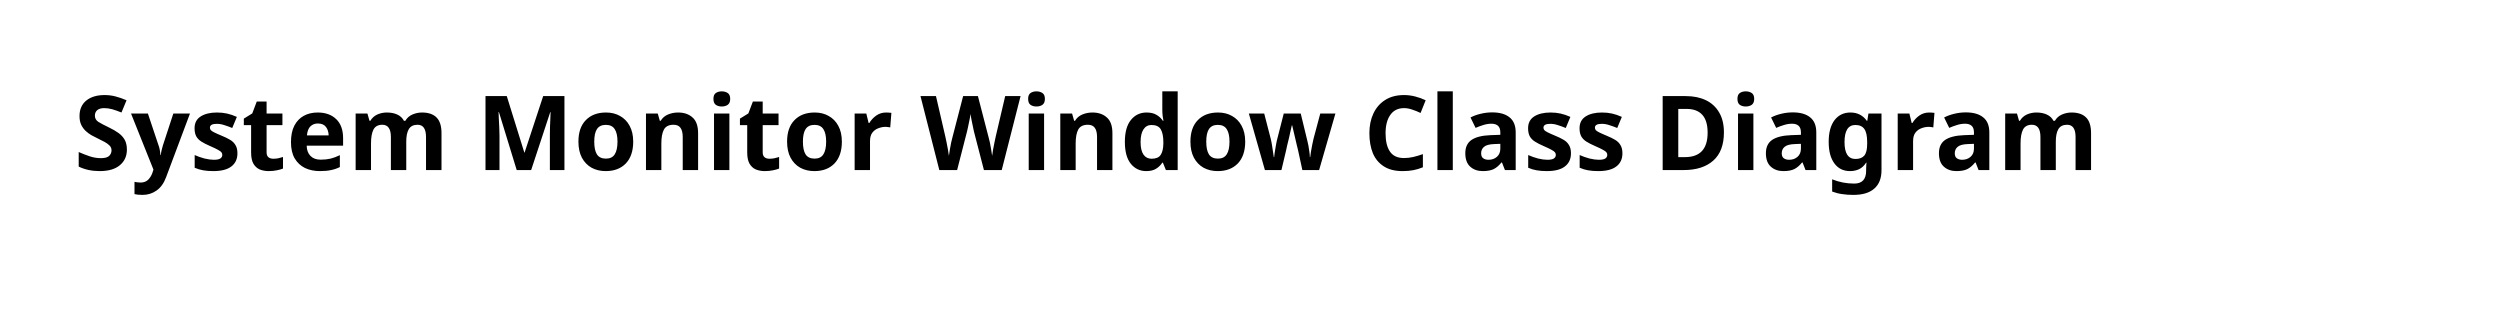
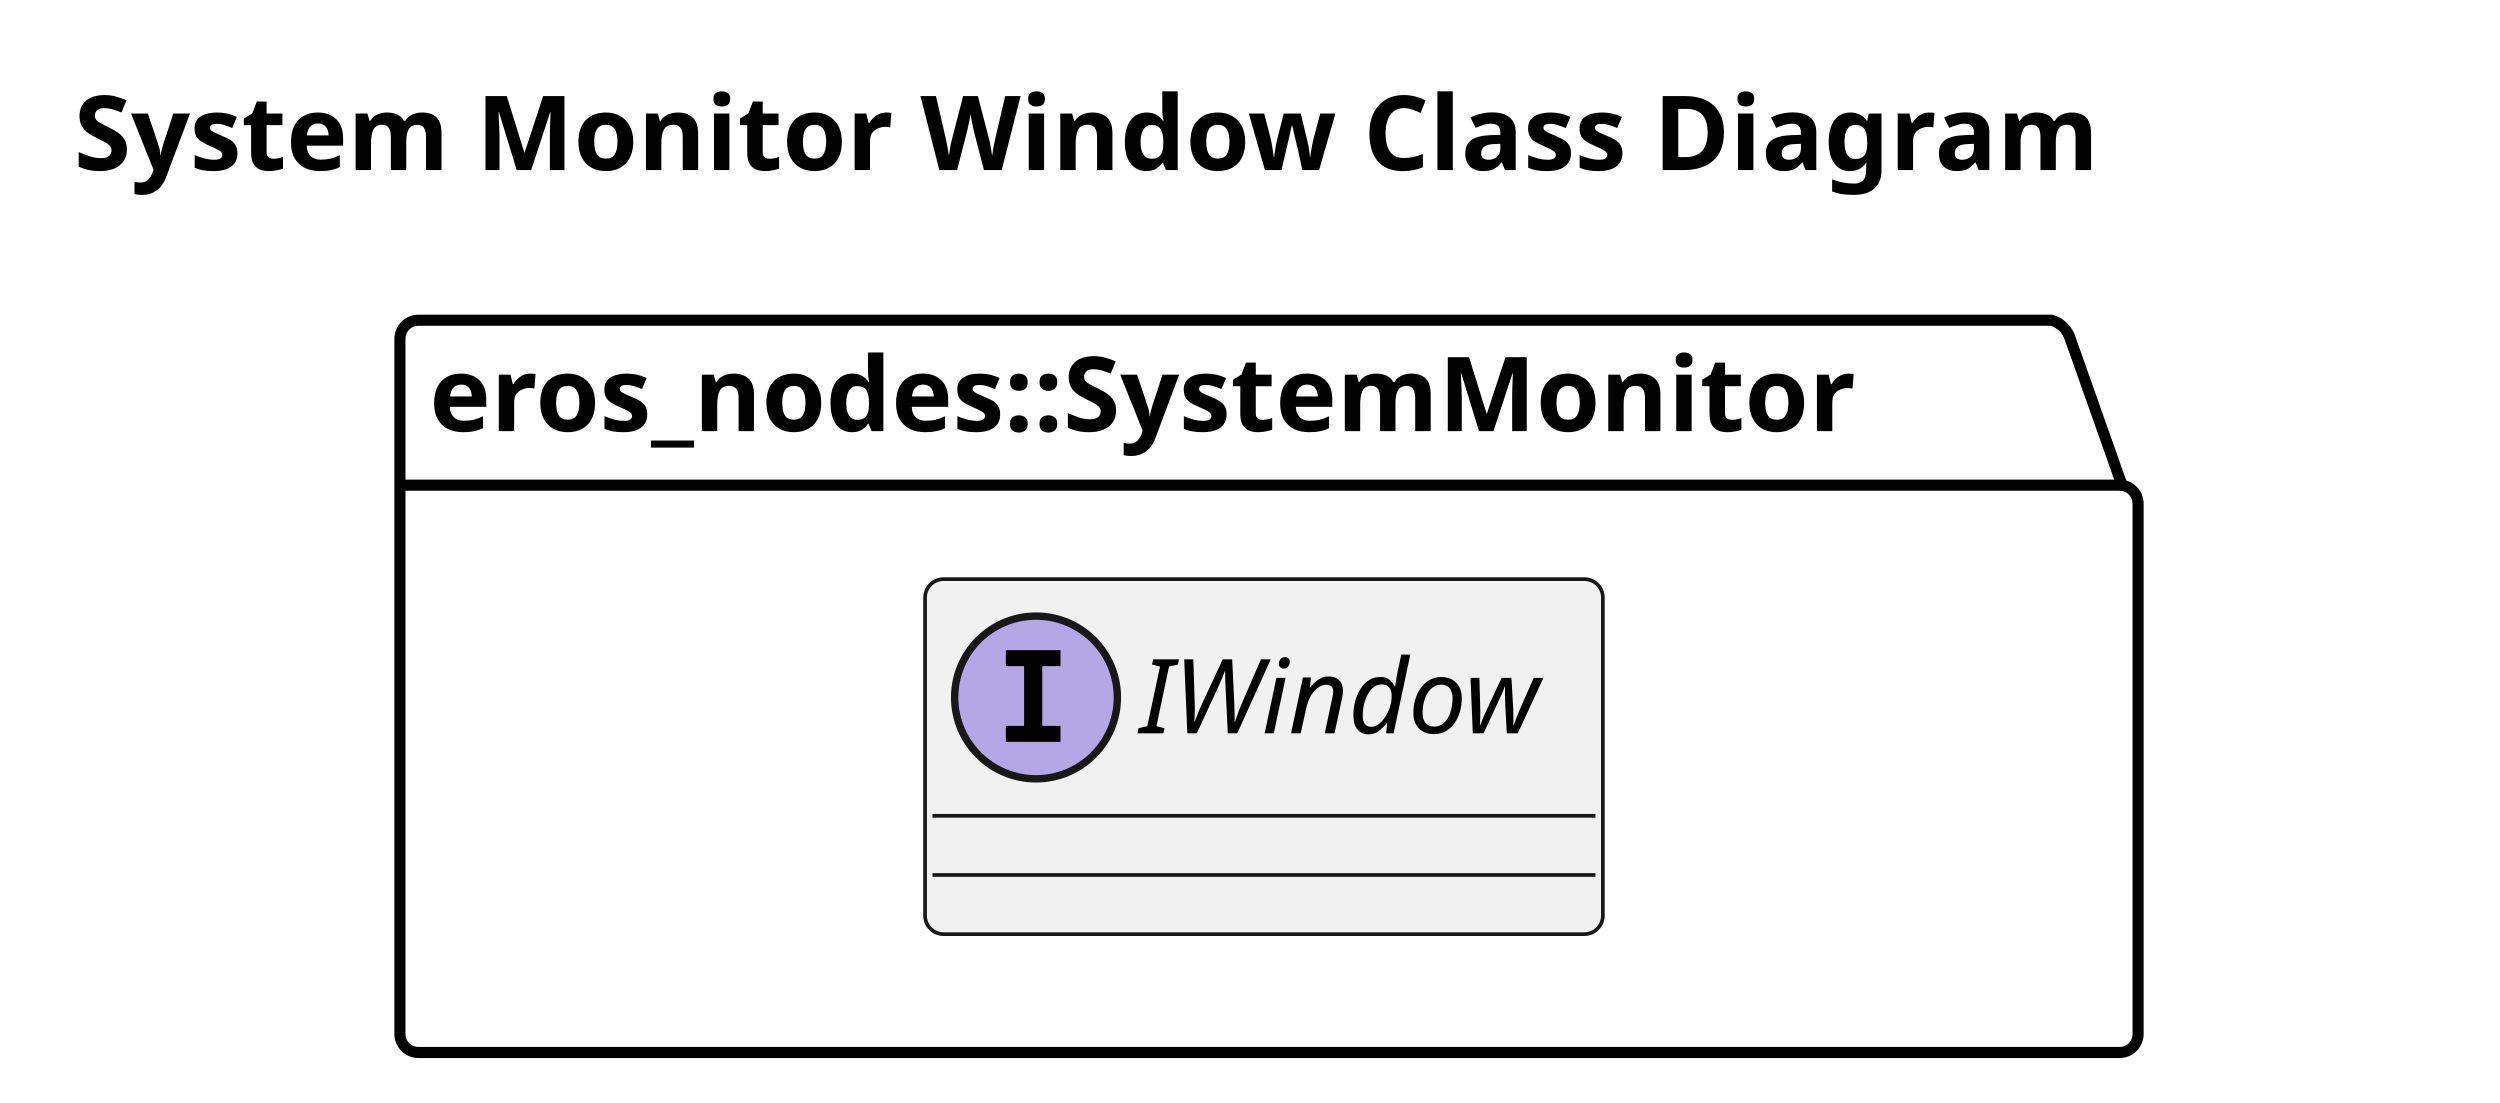
- <svg xmlns="http://www.w3.org/2000/svg" contentStyleType="text/css" data-diagram-type="CLASS" height="44px" preserveAspectRatio="none" style="width:338px;height:44px;background:#FFFFFF;" version="1.1" viewBox="0 0 338 44" width="338px" zoomAndPan="magnify">
+ <svg xmlns="http://www.w3.org/2000/svg" contentStyleType="text/css" data-diagram-type="CLASS" height="149px" preserveAspectRatio="none" style="width:338px;height:149px;background:#FFFFFF;" version="1.1" viewBox="0 0 338 149" width="338px" zoomAndPan="magnify">
  <defs />
  <g>
    <text fill="#000000" font-family="sans-serif" font-size="14" font-weight="bold" lengthAdjust="spacing" textLength="310.14" x="10" y="22.995">System Monitor Window Class Diagram</text>
+     <g id="cluster_eros_nodes::SystemMonitor">
+       <path d="M56.57,43.297 L277.4,43.297 A3.75,3.75 0 0 1 279.9,45.797 L286.9,65.594 L286.57,65.594 A2.5,2.5 0 0 1 289.07,68.094 L289.07,139.797 A2.5,2.5 0 0 1 286.57,142.297 L56.57,142.297 A2.5,2.5 0 0 1 54.07,139.797 L54.07,45.797 A2.5,2.5 0 0 1 56.57,43.297 " fill="transparent" style="stroke:#000000;stroke-width:1.5;" />
+       <line style="stroke:#000000;stroke-width:1.5;" x1="54.07" x2="286.9" y1="65.594" y2="65.594" />
+       <text fill="#000000" font-family="sans-serif" font-size="14" font-weight="bold" lengthAdjust="spacing" textLength="219.83" x="58.07" y="58.292">eros_nodes::SystemMonitor</text>
+     </g>
+     <g id="elem_IWindow">
+       <rect codeLine="3" fill="#F1F1F1" height="48" id="IWindow" rx="2.5" ry="2.5" style="stroke:#181818;stroke-width:0.5;" width="91.637" x="125.07" y="78.297" />
+       <ellipse cx="140.07" cy="94.297" fill="#B4A7E5" rx="11" ry="11" style="stroke:#181818;stroke-width:1;" />
+       <path d="M135.992,90.062 L135.992,87.906 L143.382,87.906 L143.382,90.062 L140.914,90.062 L140.914,98.141 L143.382,98.141 L143.382,100.297 L135.992,100.297 L135.992,98.141 L138.46,98.141 L138.46,90.062 L135.992,90.062 Z " fill="#000000" />
+       <text fill="#000000" font-family="sans-serif" font-size="14" font-style="italic" lengthAdjust="spacing" textLength="59.637" x="154.07" y="99.144">IWindow</text>
+       <line style="stroke:#181818;stroke-width:0.5;" x1="126.07" x2="215.707" y1="110.297" y2="110.297" />
+       <line style="stroke:#181818;stroke-width:0.5;" x1="126.07" x2="215.707" y1="118.297" y2="118.297" />
+     </g>
  </g>
</svg>
